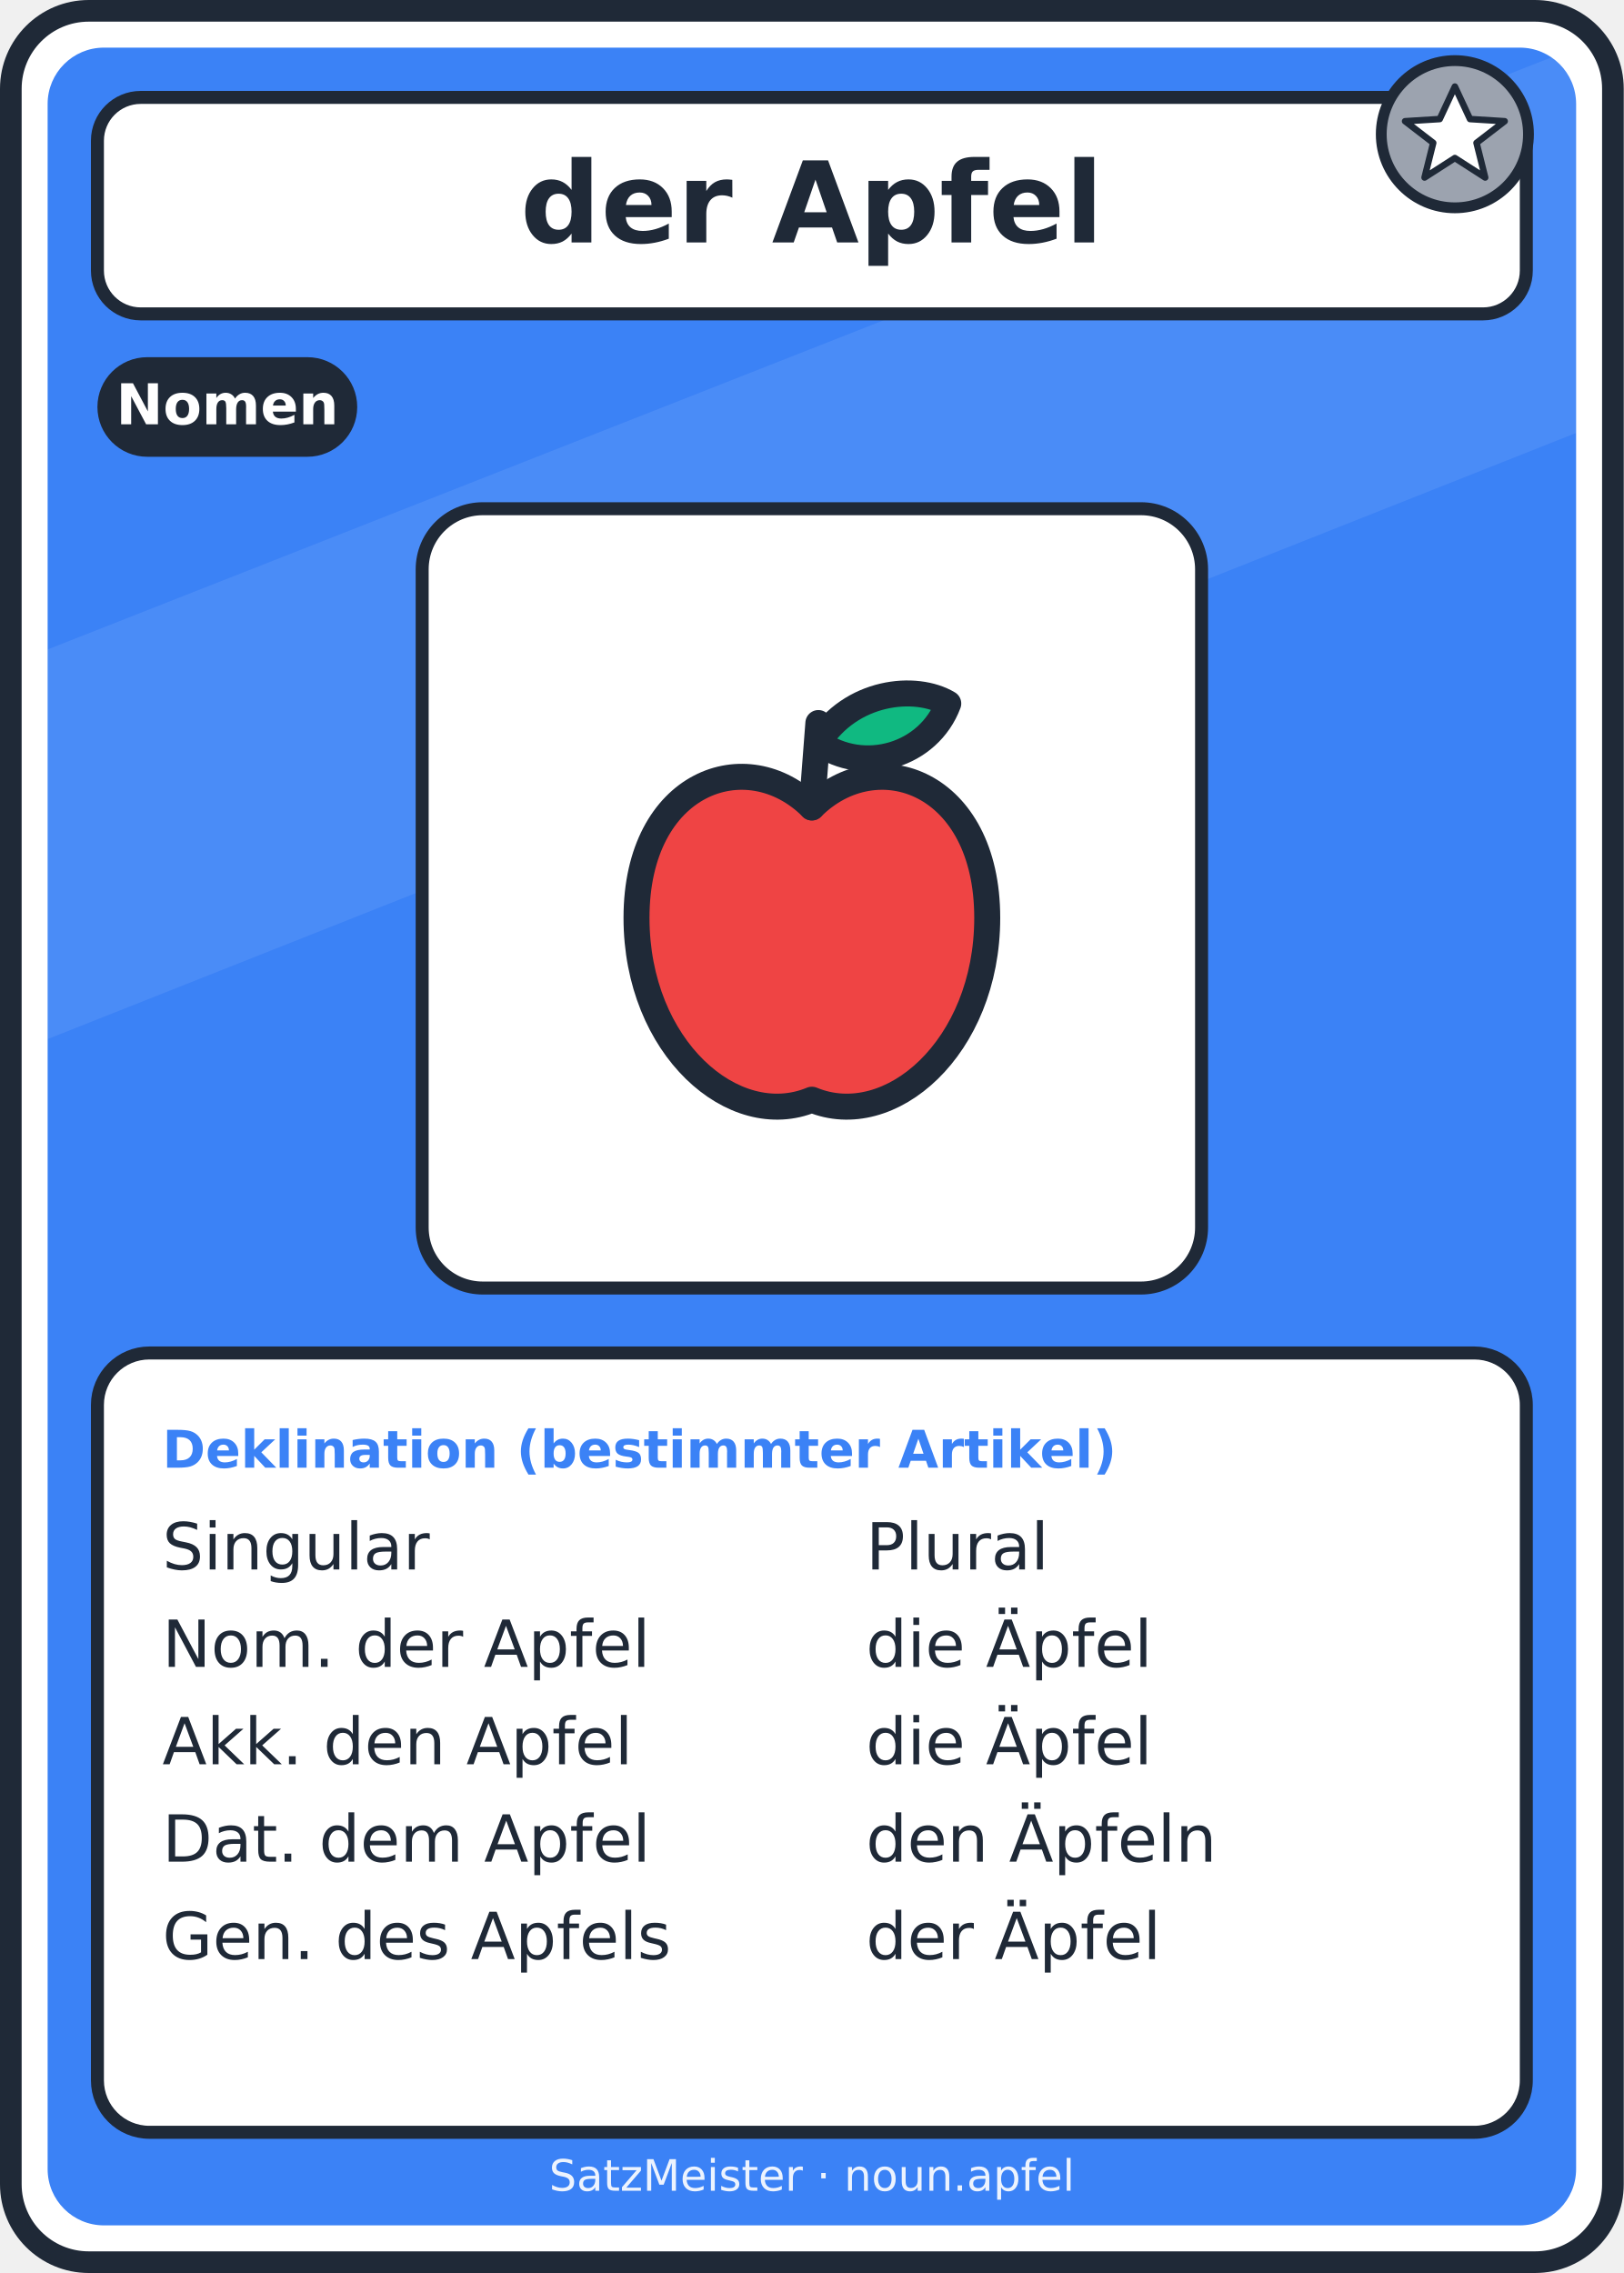
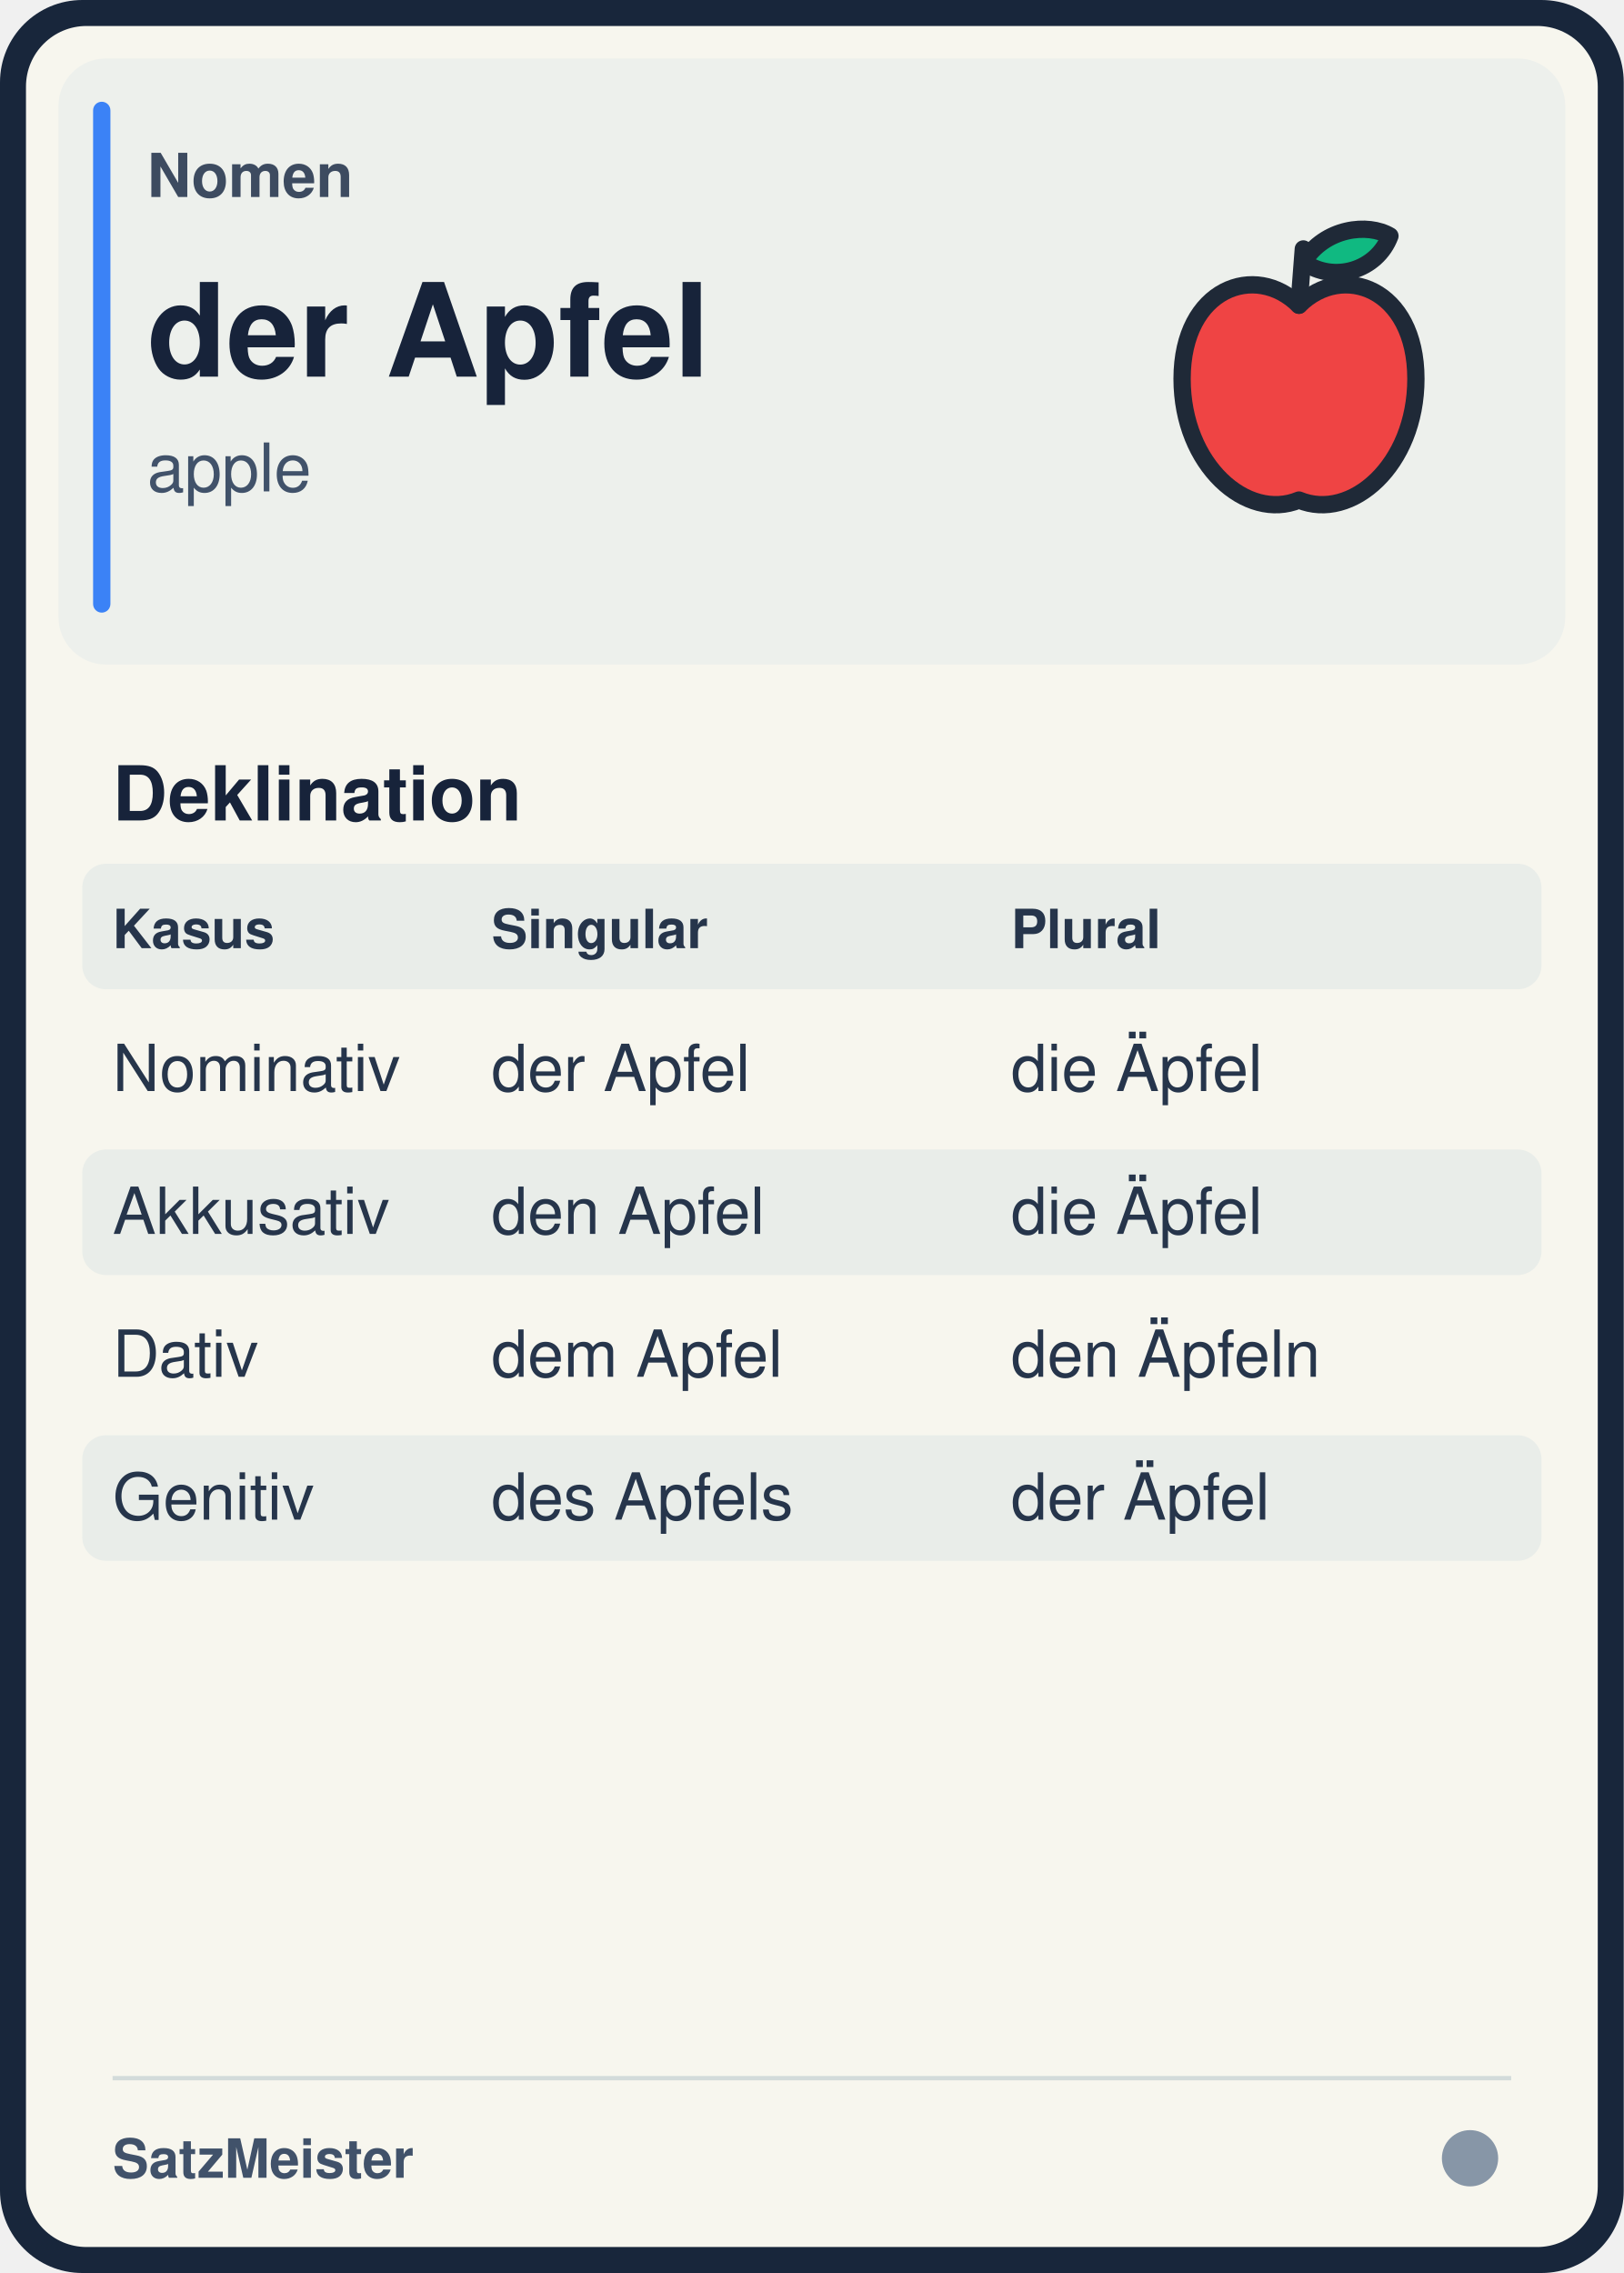
<svg xmlns="http://www.w3.org/2000/svg" viewBox="0 0 750 1050" width="750" height="1050">
-   <g id="card-frame">
-     <rect x="5" y="5" width="740" height="1040" rx="36" ry="36" fill="#ffffff" stroke="#1f2937" stroke-width="10" />
-   </g>
-   <g id="background">
-     <rect x="22" y="22" width="706" height="1006" rx="26" ry="26" fill="#3b82f6" />
-     <path d="M22 300 L728 22 L728 200 L22 480 Z" fill="#ffffff" opacity="0.08" />
-   </g>
-   <g id="name-banner">
-     <rect x="45" y="45" width="660" height="100" rx="20" ry="20" fill="#ffffff" stroke="#1f2937" stroke-width="6" />
-     <text x="375" y="112" text-anchor="middle" font-family="DejaVu Sans, Helvetica, Arial, sans-serif" font-size="52" font-weight="bold" fill="#1f2937">der Apfel</text>
-   </g>
-   <g id="rarity-star">
-     <circle cx="672" cy="62" r="34" fill="#9ca3af" stroke="#1f2937" stroke-width="5" />
-     <path d="M672 40 L679 55 L695 56 L682 66 L686 82 L672 73 L658 82 L662 66 L649 56 L665 55 Z" fill="#ffffff" stroke="#1f2937" stroke-width="3" stroke-linejoin="round" />
-   </g>
-   <g id="type-badge">
-     <rect x="45" y="165" width="120" height="46" rx="23" ry="23" fill="#1f2937" />
-     <text x="105" y="196" text-anchor="middle" font-family="DejaVu Sans, Helvetica, Arial, sans-serif" font-size="26" font-weight="bold" fill="#ffffff">Nomen</text>
-   </g>
-   <g id="icon-area">
-     <rect x="195" y="235" width="360" height="360" rx="28" ry="28" fill="#ffffff" stroke="#1f2937" stroke-width="6" />
-     <g id="icon" transform="translate(225 265) scale(1.5)" fill="none" stroke="#1f2937" stroke-width="8" stroke-linecap="round" stroke-linejoin="round">
+   <rect id="card-frame" width="750" height="1050" rx="38" fill="#18263b" />
+   <rect x="12" y="12" width="726" height="1026" rx="28" fill="#f7f6ee" />
+   <g id="card-heading" font-family="Helvetica, Arial, sans-serif">
+     <rect x="27" y="27" width="696" height="280" rx="22" fill="#edf0ec" />
+     <rect x="43" y="47" width="8" height="236" rx="4" fill="#3b82f6" />
+     <text x="68" y="91" font-size="28" font-weight="bold" fill="#3d4b60">Nomen</text>
+     <text x="68" y="174" font-size="60" font-weight="bold" fill="#17233a">der Apfel</text>
+     <text x="68" y="227" font-size="31" fill="#41526a">apple</text>
+     <g id="icon" transform="translate(500 69)" fill="none" stroke="#1f2937" stroke-width="8" stroke-linecap="round" stroke-linejoin="round">
      <path d="M100 72 C80 52 46 64 46 106 C46 146 76 172 100 162 C124 172 154 146 154 106 C154 64 120 52 100 72 Z" fill="#ef4444" />
      <line x1="100" y1="72" x2="102" y2="46" />
      <path d="M102 52 C112 36 132 34 142 40 C136 56 116 62 102 52 Z" fill="#10b981" />
    </g>
  </g>
-   <g id="text-area">
-     <rect x="45" y="625" width="660" height="360" rx="24" ry="24" fill="#ffffff" stroke="#1f2937" stroke-width="6" />
-     <text x="75" y="678" font-family="DejaVu Sans, Helvetica, Arial, sans-serif" font-size="24" font-weight="bold" fill="#3b82f6">Deklination (bestimmter Artikel)</text>
-     <text x="75" y="725" font-family="DejaVu Sans, Helvetica, Arial, sans-serif" font-size="30" fill="#1f2937">Singular</text>
-     <text x="400" y="725" font-family="DejaVu Sans, Helvetica, Arial, sans-serif" font-size="30" fill="#1f2937">Plural</text>
-     <text x="75" y="770" font-family="DejaVu Sans, Helvetica, Arial, sans-serif" font-size="30" fill="#1f2937">Nom.  der Apfel</text>
-     <text x="400" y="770" font-family="DejaVu Sans, Helvetica, Arial, sans-serif" font-size="30" fill="#1f2937">die Äpfel</text>
-     <text x="75" y="815" font-family="DejaVu Sans, Helvetica, Arial, sans-serif" font-size="30" fill="#1f2937">Akk.  den Apfel</text>
-     <text x="400" y="815" font-family="DejaVu Sans, Helvetica, Arial, sans-serif" font-size="30" fill="#1f2937">die Äpfel</text>
-     <text x="75" y="860" font-family="DejaVu Sans, Helvetica, Arial, sans-serif" font-size="30" fill="#1f2937">Dat.  dem Apfel</text>
-     <text x="400" y="860" font-family="DejaVu Sans, Helvetica, Arial, sans-serif" font-size="30" fill="#1f2937">den Äpfeln</text>
-     <text x="75" y="905" font-family="DejaVu Sans, Helvetica, Arial, sans-serif" font-size="30" fill="#1f2937">Gen.  des Apfels</text>
-     <text x="400" y="905" font-family="DejaVu Sans, Helvetica, Arial, sans-serif" font-size="30" fill="#1f2937">der Äpfel</text>
+   <g id="grammar" font-family="Helvetica, Arial, sans-serif">
+     <text x="52" y="379" font-size="35" font-weight="bold" fill="#17233a">Deklination</text>
+     <rect x="38" y="399" width="674" height="58" rx="11" fill="#e9ede9" />
+     <text x="52" y="438" font-size="25" font-weight="bold" fill="#26354b">Kasus</text>
+     <text x="227" y="438" font-size="25" font-weight="bold" fill="#26354b">Singular</text>
+     <text x="467" y="438" font-size="25" font-weight="bold" fill="#26354b">Plural</text>
+     <text x="52" y="504" font-size="30" font-weight="normal" fill="#26354b">Nominativ</text>
+     <text x="227" y="504" font-size="30" font-weight="normal" fill="#26354b">der Apfel</text>
+     <text x="467" y="504" font-size="30" font-weight="normal" fill="#26354b">die Äpfel</text>
+     <rect x="38" y="531" width="674" height="58" rx="11" fill="#e9ede9" />
+     <text x="52" y="570" font-size="30" font-weight="normal" fill="#26354b">Akkusativ</text>
+     <text x="227" y="570" font-size="30" font-weight="normal" fill="#26354b">den Apfel</text>
+     <text x="467" y="570" font-size="30" font-weight="normal" fill="#26354b">die Äpfel</text>
+     <text x="52" y="636" font-size="30" font-weight="normal" fill="#26354b">Dativ</text>
+     <text x="227" y="636" font-size="30" font-weight="normal" fill="#26354b">dem Apfel</text>
+     <text x="467" y="636" font-size="30" font-weight="normal" fill="#26354b">den Äpfeln</text>
+     <rect x="38" y="663" width="674" height="58" rx="11" fill="#e9ede9" />
+     <text x="52" y="702" font-size="30" font-weight="normal" fill="#26354b">Genitiv</text>
+     <text x="227" y="702" font-size="30" font-weight="normal" fill="#26354b">des Apfels</text>
+     <text x="467" y="702" font-size="30" font-weight="normal" fill="#26354b">der Äpfel</text>
  </g>
-   <g id="footer-strip">
-     <text x="375" y="1012" text-anchor="middle" font-family="DejaVu Sans, Helvetica, Arial, sans-serif" font-size="20" fill="#ffffff" opacity="0.9">SatzMeister · noun.apfel</text>
+   <path d="M52 960H698" stroke="#d3dbda" stroke-width="2" />
+   <g id="footer" font-family="Helvetica, Arial, sans-serif" font-size="25" fill="#41526a">
+     <text x="52" y="1006" font-weight="bold">SatzMeister</text>
+     <circle cx="679" cy="997" r="13" fill="#8796a7" />
  </g>
</svg>
